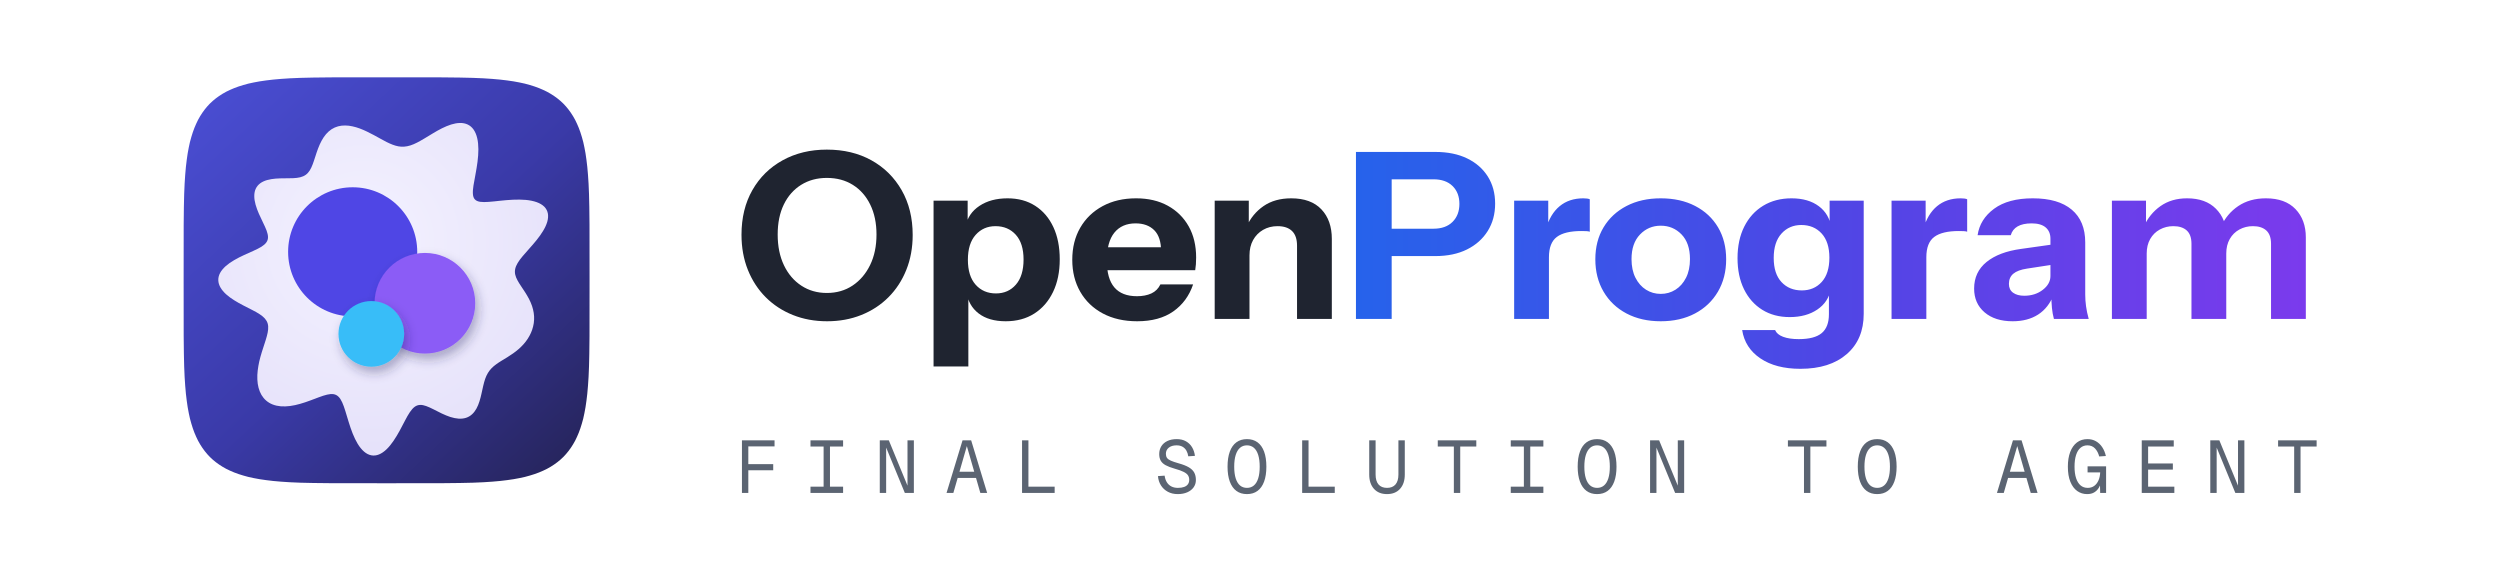
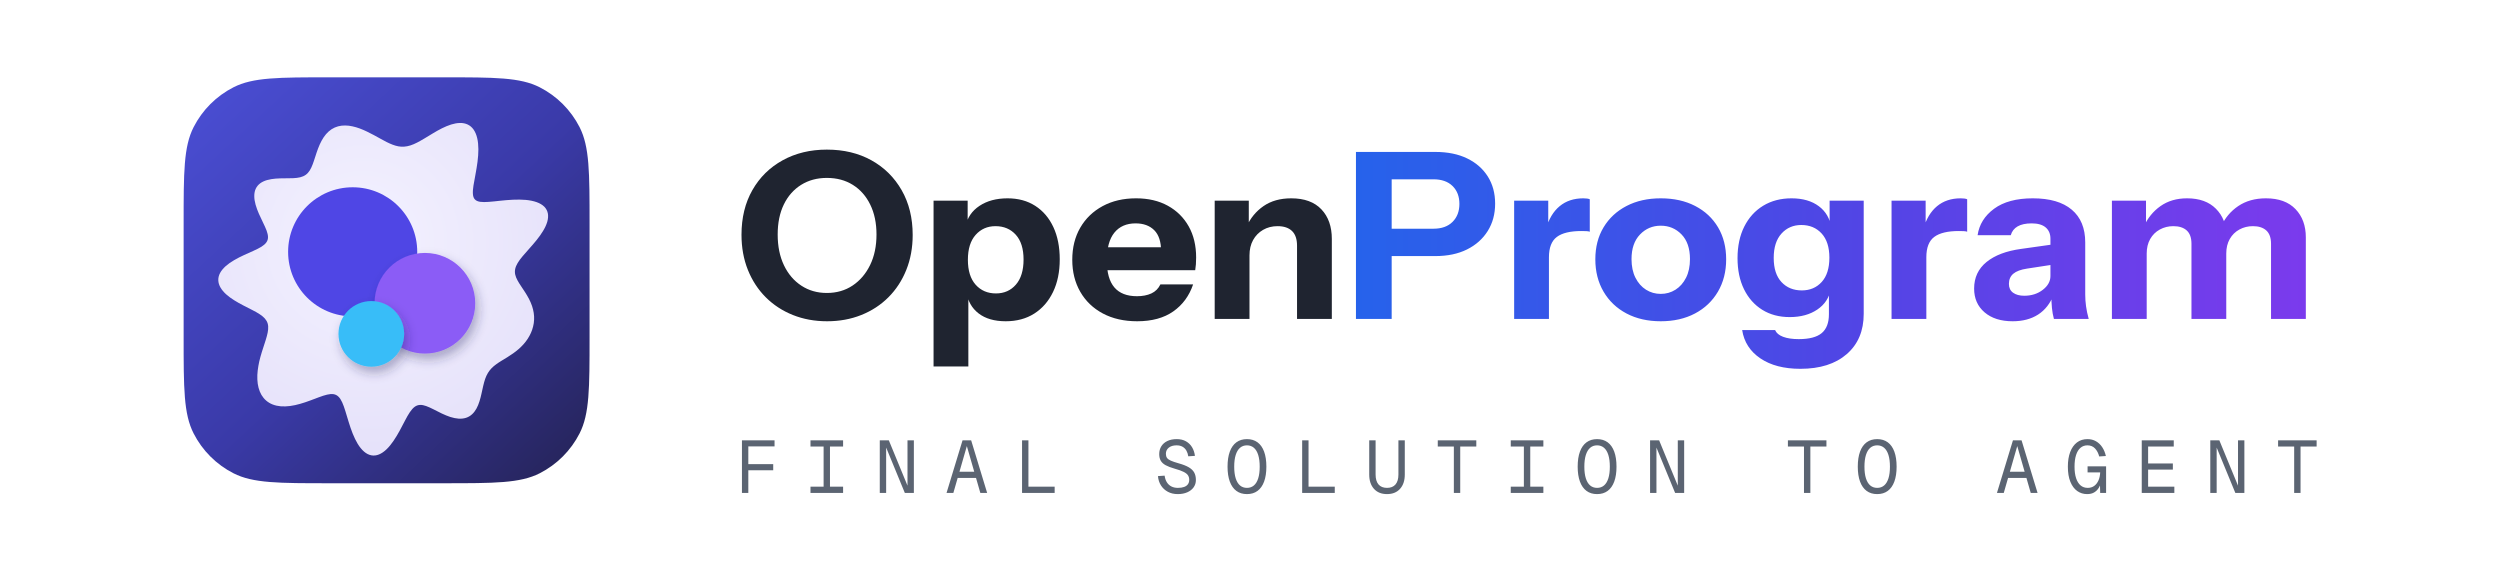
<svg xmlns="http://www.w3.org/2000/svg" width="776" height="174" viewBox="0 33 776 174" role="img" aria-label="OpenProgram">
  <defs>
    <linearGradient id="op-light-tile" x1="120" y1="90" x2="930" y2="960" gradientUnits="userSpaceOnUse">
      <stop offset="0" stop-color="#4B4FD6" />
      <stop offset="0.5" stop-color="#3A3AA8" />
      <stop offset="1" stop-color="#23214F" />
    </linearGradient>
    <radialGradient id="op-light-cell" cx="112.7" cy="108.1" r="64.2" gradientUnits="userSpaceOnUse">
      <stop offset="0" stop-color="#F4F2FF" />
      <stop offset="1" stop-color="#E6E2FA" />
    </radialGradient>
    <filter id="op-light-ds" x="-40%" y="-40%" width="180%" height="180%">
      <feDropShadow dx="0.92" dy="1.83" stdDeviation="1.68" flood-color="#2a2560" flood-opacity="0.35" />
    </filter>
    <linearGradient id="op-light-wm" x1="417.3" y1="0" x2="719.6" y2="0" gradientUnits="userSpaceOnUse">
      <stop offset="0" stop-color="#2563EB" />
      <stop offset="0.5" stop-color="#4F46E5" />
      <stop offset="1" stop-color="#7C3AED" />
    </linearGradient>
  </defs>
-   <path d="M924.0 512.0 L923.9 624.8 L923.5 660.9 L922.9 687.0 L922.0 708.2 L920.8 726.3 L919.4 742.2 L917.7 756.5 L915.8 769.6 L913.6 781.5 L911.2 792.6 L908.4 802.8 L905.4 812.4 L902.1 821.4 L898.5 829.8 L894.7 837.7 L890.5 845.1 L886.0 852.1 L881.2 858.7 L876.1 864.9 L870.7 870.7 L864.9 876.1 L858.7 881.2 L852.1 886.0 L845.1 890.5 L837.7 894.7 L829.8 898.5 L821.4 902.1 L812.4 905.4 L802.8 908.4 L792.6 911.2 L781.5 913.6 L769.6 915.8 L756.5 917.7 L742.2 919.4 L726.3 920.8 L708.2 922.0 L687.0 922.9 L660.9 923.5 L624.8 923.9 L512.0 924.0 L399.2 923.9 L363.1 923.5 L337.0 922.9 L315.8 922.0 L297.7 920.8 L281.8 919.4 L267.5 917.7 L254.4 915.8 L242.5 913.6 L231.4 911.2 L221.2 908.4 L211.6 905.4 L202.6 902.1 L194.2 898.5 L186.3 894.7 L178.9 890.5 L171.9 886.0 L165.3 881.2 L159.1 876.1 L153.3 870.7 L147.9 864.9 L142.8 858.7 L138.0 852.1 L133.5 845.1 L129.3 837.7 L125.5 829.8 L121.9 821.4 L118.6 812.4 L115.6 802.8 L112.8 792.6 L110.4 781.5 L108.2 769.6 L106.3 756.5 L104.6 742.2 L103.2 726.3 L102.0 708.2 L101.1 687.0 L100.5 660.9 L100.1 624.8 L100.0 512.0 L100.1 399.2 L100.5 363.1 L101.1 337.0 L102.0 315.8 L103.2 297.7 L104.6 281.8 L106.3 267.5 L108.2 254.4 L110.4 242.5 L112.8 231.4 L115.6 221.2 L118.6 211.6 L121.9 202.6 L125.5 194.2 L129.3 186.3 L133.5 178.9 L138.0 171.9 L142.8 165.3 L147.9 159.1 L153.3 153.3 L159.1 147.9 L165.3 142.8 L171.9 138.0 L178.9 133.5 L186.3 129.3 L194.2 125.5 L202.6 121.9 L211.6 118.6 L221.2 115.6 L231.4 112.8 L242.5 110.4 L254.4 108.2 L267.5 106.3 L281.8 104.6 L297.7 103.2 L315.8 102.0 L337.0 101.1 L363.1 100.5 L399.2 100.1 L512.0 100.0 L624.8 100.1 L660.9 100.5 L687.0 101.1 L708.2 102.0 L726.3 103.2 L742.2 104.6 L756.5 106.3 L769.6 108.2 L781.5 110.4 L792.6 112.8 L802.8 115.6 L812.4 118.6 L821.4 121.9 L829.8 125.5 L837.7 129.3 L845.1 133.5 L852.1 138.0 L858.7 142.8 L864.9 147.9 L870.7 153.3 L876.1 159.1 L881.2 165.3 L886.0 171.9 L890.5 178.9 L894.7 186.3 L898.5 194.2 L902.1 202.6 L905.4 211.6 L908.4 221.2 L911.2 231.4 L913.6 242.5 L915.8 254.4 L917.7 267.5 L919.4 281.8 L920.8 297.7 L922.0 315.8 L922.9 337.0 L923.5 363.1 L923.9 399.2Z" transform="translate(41.709 41.709) scale(0.15291)" fill="url(#op-light-tile)" />
+   <path d="M627.36 100c103.83 0 155.75 0 195.41 20.21a185.4 185.4 0 0 1 81.02 81.02c20.21 39.66 20.21 91.58 20.21 195.41L924 627.36c0 103.83 0 155.75 -20.21 195.41a185.4 185.4 0 0 1 -81.02 81.02c-39.66 20.21 -91.58 20.21 -195.41 20.21L396.64 924c-103.83 0 -155.75 0 -195.41 -20.21a185.4 185.4 0 0 1 -81.02 -81.02c-20.21 -39.66 -20.21 -91.58 -20.21 -195.41L100 396.64c0 -103.83 0 -155.75 20.21 -195.41a185.4 185.4 0 0 1 81.02 -81.02c39.66 -20.21 91.58 -20.21 195.41 -20.21Z" transform="translate(41.709 41.709) scale(0.15291)" fill="url(#op-light-tile)" />
  <path d="M166.56 107.52C165.82 108.45 165.03 109.34 164.28 110.18C163.53 111.02 162.82 111.82 162.20 112.56C161.58 113.30 161.06 113.99 160.68 114.64C160.29 115.30 160.03 115.91 159.91 116.51C159.79 117.10 159.80 117.68 159.93 118.26C160.06 118.83 160.30 119.41 160.62 120.00C160.93 120.59 161.32 121.20 161.74 121.82C162.15 122.45 162.59 123.10 163.02 123.76C163.45 124.43 163.85 125.12 164.22 125.82C164.58 126.52 164.89 127.24 165.14 127.96C165.38 128.68 165.56 129.40 165.67 130.13C165.78 130.85 165.82 131.56 165.78 132.27C165.75 132.97 165.65 133.67 165.48 134.34C165.32 135.02 165.09 135.67 164.81 136.31C164.53 136.95 164.19 137.56 163.81 138.15C163.43 138.74 163.00 139.30 162.53 139.83C162.05 140.36 161.54 140.87 161.00 141.34C160.46 141.82 159.88 142.26 159.29 142.68C158.70 143.10 158.09 143.50 157.48 143.88C156.87 144.25 156.26 144.62 155.67 144.98C155.09 145.34 154.52 145.70 154.00 146.09C153.47 146.47 152.99 146.88 152.56 147.32C152.13 147.77 151.75 148.26 151.43 148.80C151.10 149.34 150.83 149.94 150.60 150.60C150.37 151.26 150.18 151.98 150.00 152.74C149.82 153.50 149.66 154.31 149.47 155.12C149.29 155.94 149.09 156.77 148.83 157.57C148.58 158.37 148.27 159.14 147.89 159.83C147.51 160.52 147.05 161.12 146.51 161.61C145.97 162.10 145.35 162.47 144.65 162.69C143.95 162.91 143.18 163.00 142.36 162.95C141.54 162.89 140.67 162.71 139.78 162.43C138.90 162.14 138.00 161.76 137.13 161.35C136.25 160.93 135.39 160.48 134.59 160.07C133.78 159.67 133.02 159.30 132.31 159.05C131.61 158.79 130.96 158.66 130.37 158.69C129.77 158.71 129.22 158.91 128.71 159.28C128.19 159.66 127.71 160.22 127.22 160.94C126.73 161.66 126.24 162.54 125.73 163.52C125.21 164.49 124.67 165.57 124.08 166.65C123.49 167.73 122.86 168.81 122.17 169.81C121.49 170.81 120.76 171.72 120.00 172.45C119.24 173.18 118.44 173.74 117.64 174.06C116.84 174.39 116.03 174.48 115.25 174.33C114.46 174.18 113.71 173.79 113.00 173.18C112.29 172.57 111.64 171.76 111.04 170.79C110.45 169.82 109.93 168.71 109.46 167.55C108.99 166.38 108.59 165.16 108.22 163.97C107.85 162.78 107.52 161.63 107.20 160.60C106.88 159.56 106.56 158.64 106.21 157.88C105.86 157.12 105.49 156.53 105.04 156.11C104.60 155.69 104.10 155.44 103.52 155.35C102.93 155.26 102.27 155.32 101.52 155.50C100.78 155.67 99.95 155.95 99.05 156.28C98.16 156.61 97.20 156.99 96.20 157.35C95.21 157.72 94.17 158.07 93.14 158.36C92.10 158.66 91.06 158.89 90.06 159.02C89.06 159.15 88.09 159.19 87.18 159.12C86.27 159.04 85.43 158.86 84.66 158.56C83.90 158.27 83.22 157.86 82.64 157.36C82.05 156.86 81.56 156.26 81.16 155.59C80.77 154.91 80.46 154.16 80.25 153.35C80.04 152.54 79.92 151.68 79.88 150.78C79.84 149.89 79.88 148.96 79.99 148.02C80.10 147.07 80.27 146.12 80.48 145.17C80.70 144.23 80.96 143.29 81.24 142.38C81.52 141.47 81.81 140.58 82.09 139.74C82.37 138.89 82.63 138.09 82.83 137.33C83.03 136.58 83.18 135.88 83.23 135.23C83.29 134.58 83.25 133.98 83.09 133.43C82.93 132.88 82.65 132.38 82.24 131.90C81.83 131.43 81.29 130.99 80.63 130.55C79.97 130.11 79.19 129.68 78.33 129.24C77.47 128.79 76.53 128.33 75.57 127.83C74.62 127.34 73.64 126.80 72.72 126.22C71.80 125.65 70.94 125.02 70.20 124.36C69.47 123.69 68.86 122.98 68.44 122.25C68.02 121.52 67.78 120.76 67.76 120.00C67.73 119.24 67.92 118.48 68.31 117.74C68.70 117.01 69.29 116.30 70.03 115.63C70.78 114.96 71.67 114.34 72.65 113.77C73.62 113.19 74.67 112.67 75.71 112.19C76.75 111.71 77.77 111.27 78.70 110.84C79.63 110.42 80.47 110.01 81.14 109.59C81.82 109.16 82.34 108.72 82.68 108.23C83.03 107.75 83.19 107.21 83.19 106.60C83.18 105.99 83.02 105.32 82.75 104.57C82.47 103.82 82.09 103.00 81.66 102.12C81.24 101.25 80.79 100.32 80.37 99.37C79.96 98.42 79.59 97.46 79.33 96.52C79.07 95.58 78.92 94.67 78.93 93.83C78.93 92.99 79.08 92.23 79.39 91.57C79.70 90.90 80.17 90.35 80.77 89.90C81.37 89.46 82.11 89.12 82.92 88.89C83.74 88.66 84.64 88.52 85.56 88.44C86.49 88.37 87.43 88.35 88.35 88.35C89.26 88.34 90.15 88.35 90.96 88.31C91.78 88.27 92.52 88.19 93.17 88.03C93.83 87.87 94.40 87.62 94.89 87.27C95.38 86.93 95.79 86.47 96.14 85.92C96.49 85.37 96.79 84.72 97.06 83.99C97.34 83.27 97.59 82.47 97.86 81.64C98.12 80.82 98.40 79.96 98.72 79.12C99.04 78.28 99.40 77.46 99.81 76.70C100.22 75.94 100.69 75.24 101.21 74.63C101.73 74.03 102.31 73.52 102.93 73.11C103.56 72.71 104.23 72.41 104.93 72.22C105.64 72.03 106.37 71.94 107.12 71.95C107.88 71.95 108.64 72.05 109.41 72.22C110.17 72.38 110.94 72.61 111.69 72.89C112.45 73.17 113.20 73.50 113.92 73.85C114.65 74.19 115.36 74.57 116.06 74.94C116.75 75.31 117.43 75.69 118.08 76.05C118.74 76.42 119.38 76.76 120.00 77.08C120.62 77.39 121.23 77.67 121.84 77.90C122.44 78.13 123.04 78.31 123.64 78.42C124.24 78.53 124.84 78.57 125.46 78.52C126.08 78.48 126.72 78.35 127.38 78.14C128.05 77.93 128.74 77.63 129.48 77.25C130.21 76.88 130.99 76.43 131.81 75.94C132.62 75.45 133.49 74.91 134.39 74.38C135.28 73.84 136.22 73.31 137.17 72.83C138.12 72.36 139.08 71.95 140.03 71.65C140.97 71.36 141.90 71.18 142.77 71.17C143.64 71.15 144.45 71.31 145.17 71.65C145.89 71.99 146.51 72.52 147.01 73.23C147.50 73.94 147.88 74.83 148.12 75.86C148.37 76.89 148.48 78.07 148.49 79.32C148.49 80.57 148.39 81.90 148.22 83.23C148.05 84.55 147.82 85.88 147.59 87.12C147.36 88.37 147.13 89.54 146.97 90.57C146.81 91.60 146.73 92.49 146.79 93.21C146.84 93.94 147.03 94.50 147.40 94.89C147.77 95.29 148.31 95.53 149.03 95.64C149.76 95.75 150.67 95.74 151.72 95.66C152.77 95.59 153.97 95.45 155.26 95.31C156.54 95.18 157.90 95.05 159.26 94.99C160.61 94.93 161.96 94.94 163.21 95.05C164.46 95.17 165.61 95.40 166.59 95.75C167.56 96.10 168.37 96.58 168.96 97.17C169.54 97.77 169.91 98.47 170.06 99.27C170.20 100.06 170.13 100.93 169.87 101.85C169.60 102.77 169.15 103.73 168.57 104.68C168.00 105.64 167.30 106.60 166.56 107.52Z" fill="url(#op-light-cell)" />
  <circle cx="109.47" cy="111.17" r="20.04" fill="#4F46E5" />
  <circle cx="131.89" cy="127.13" r="15.62" fill="#8B5CF6" filter="url(#op-light-ds)" />
  <circle cx="115.25" cy="136.64" r="10.19" fill="#38BDF8" filter="url(#op-light-ds)" />
  <path d="M256.728 132.72Q250.968 132.72 246.108 130.776Q241.248 128.832 237.684 125.268Q234.12 121.704 232.14 116.772Q230.16 111.84 230.16 105.864Q230.16 97.944 233.544 92.004Q236.928 86.064 242.94 82.752Q248.952 79.44 256.656 79.44Q264.504 79.44 270.48 82.752Q276.456 86.064 279.876 92.04Q283.296 98.016 283.296 105.936Q283.296 111.84 281.316 116.772Q279.336 121.704 275.772 125.268Q272.208 128.832 267.348 130.776Q262.488 132.72 256.728 132.72ZM256.656 123.936Q261.192 123.936 264.648 121.632Q268.104 119.328 270.084 115.26Q272.064 111.192 272.064 105.792Q272.064 100.464 270.12 96.504Q268.176 92.544 264.72 90.384Q261.264 88.224 256.656 88.224Q252.12 88.224 248.664 90.384Q245.208 92.544 243.3 96.468Q241.392 100.392 241.392 105.792Q241.392 111.264 243.336 115.332Q245.28 119.4 248.736 121.668Q252.192 123.936 256.656 123.936ZM312.168 132.72Q306.912 132.72 303.744 130.272Q300.576 127.824 300.0 123.576L300.576 123.504V146.76H289.776V95.28H300.36V103.416L299.712 103.272Q300.504 99.24 304.032 96.9Q307.56 94.56 312.744 94.56Q317.712 94.56 321.348 96.9Q324.984 99.24 326.964 103.488Q328.944 107.736 328.944 113.496Q328.944 119.328 326.856 123.648Q324.768 127.968 321.024 130.344Q317.28 132.72 312.168 132.72ZM309.144 124.08Q312.96 124.08 315.336 121.344Q317.712 118.608 317.712 113.568Q317.712 108.528 315.3 105.864Q312.888 103.2 309.0 103.2Q305.256 103.2 302.844 105.9Q300.432 108.6 300.432 113.64Q300.432 118.68 302.844 121.38Q305.256 124.08 309.144 124.08ZM352.992 132.72Q346.872 132.72 342.336 130.308Q337.8 127.896 335.316 123.576Q332.832 119.256 332.832 113.64Q332.832 107.952 335.316 103.668Q337.8 99.384 342.264 96.972Q346.728 94.56 352.632 94.56Q358.32 94.56 362.496 96.864Q366.672 99.168 368.976 103.272Q371.28 107.376 371.28 112.92Q371.28 114.072 371.208 115.044Q371.136 116.016 370.992 116.88H339.168V109.752H362.28L360.408 111.048Q360.408 106.584 358.284 104.46Q356.16 102.336 352.488 102.336Q348.24 102.336 345.9 105.216Q343.56 108.096 343.56 113.856Q343.56 119.472 345.9 122.208Q348.24 124.944 352.92 124.944Q355.512 124.944 357.384 124.08Q359.256 123.216 360.192 121.272H370.344Q368.544 126.6 364.188 129.66Q359.832 132.72 352.992 132.72ZM377.04 132.0V95.28H387.624V103.92H387.84V132.0ZM402.6 132.0V109.248Q402.6 106.224 401.052 104.712Q399.504 103.2 396.552 103.2Q394.032 103.2 392.052 104.352Q390.072 105.504 388.956 107.52Q387.84 109.536 387.84 112.272L386.904 103.416Q388.704 99.384 392.196 96.972Q395.688 94.56 400.8 94.56Q406.92 94.56 410.16 97.98Q413.4 101.4 413.4 107.16V132.0Z" fill="#1F2430" />
  <path d="M420.888 132.0V80.16H445.512Q451.272 80.16 455.412 82.176Q459.552 84.192 461.82 87.792Q464.088 91.392 464.088 96.216Q464.088 101.04 461.784 104.712Q459.48 108.384 455.34 110.436Q451.2 112.488 445.512 112.488H429.672V103.992H444.936Q448.752 103.992 450.876 101.868Q453.0 99.744 453.0 96.288Q453.0 92.832 450.876 90.744Q448.752 88.656 444.936 88.656H431.976V132.0ZM469.992 132.0V95.28H480.576V103.92H480.792V132.0ZM480.792 112.848 479.856 104.136Q481.152 99.456 484.104 97.008Q487.056 94.56 491.448 94.56Q492.816 94.56 493.464 94.848V104.928Q493.104 104.784 492.456 104.748Q491.808 104.712 490.872 104.712Q485.688 104.712 483.24 106.548Q480.792 108.384 480.792 112.848ZM515.496 132.72Q509.448 132.72 504.876 130.308Q500.304 127.896 497.748 123.54Q495.192 119.184 495.192 113.496Q495.192 107.808 497.748 103.56Q500.304 99.312 504.876 96.936Q509.448 94.56 515.496 94.56Q521.616 94.56 526.188 96.936Q530.76 99.312 533.28 103.56Q535.8 107.808 535.8 113.496Q535.8 119.184 533.244 123.54Q530.688 127.896 526.116 130.308Q521.544 132.72 515.496 132.72ZM515.496 124.224Q518.016 124.224 520.068 122.928Q522.12 121.632 523.344 119.22Q524.568 116.808 524.568 113.424Q524.568 108.456 521.94 105.756Q519.312 103.056 515.496 103.056Q511.68 103.056 509.052 105.792Q506.424 108.528 506.424 113.424Q506.424 116.808 507.648 119.22Q508.872 121.632 510.924 122.928Q512.976 124.224 515.496 124.224ZM558.84 147.48Q551.208 147.48 546.42 144.24Q541.632 141.0 540.768 135.456H550.992Q551.568 136.824 553.476 137.544Q555.384 138.264 558.336 138.264Q563.232 138.264 565.464 136.392Q567.696 134.52 567.696 130.56V122.568L568.272 122.712Q567.552 126.744 564.096 129.084Q560.64 131.424 555.528 131.424Q550.632 131.424 546.996 129.156Q543.36 126.888 541.344 122.784Q539.328 118.68 539.328 113.136Q539.328 107.52 541.416 103.344Q543.504 99.168 547.284 96.864Q551.064 94.56 556.104 94.56Q561.288 94.56 564.564 97.008Q567.84 99.456 568.416 103.704L567.912 103.776V95.28H578.496V130.416Q578.496 138.336 573.24 142.908Q567.984 147.48 558.84 147.48ZM559.272 123.144Q563.088 123.144 565.464 120.516Q567.84 117.888 567.84 112.992Q567.84 108.096 565.428 105.468Q563.016 102.84 559.128 102.84Q555.384 102.84 552.972 105.504Q550.56 108.168 550.56 113.064Q550.56 117.96 552.972 120.552Q555.384 123.144 559.272 123.144ZM587.136 132.0V95.28H597.72V103.92H597.936V132.0ZM597.936 112.848 597.0 104.136Q598.296 99.456 601.248 97.008Q604.2 94.56 608.592 94.56Q609.96 94.56 610.608 94.848V104.928Q610.248 104.784 609.6 104.748Q608.952 104.712 608.016 104.712Q602.832 104.712 600.384 106.548Q597.936 108.384 597.936 112.848ZM637.536 132.0Q637.104 130.416 636.924 128.616Q636.744 126.816 636.744 124.44H636.456V107.088Q636.456 104.856 634.98 103.596Q633.504 102.336 630.624 102.336Q627.888 102.336 626.268 103.272Q624.648 104.208 624.144 106.008H613.848Q614.568 101.04 618.96 97.8Q623.352 94.56 630.984 94.56Q638.904 94.56 643.08 98.088Q647.256 101.616 647.256 108.24V124.44Q647.256 126.24 647.508 128.076Q647.76 129.912 648.336 132.0ZM624.72 132.72Q619.248 132.72 616.008 129.948Q612.768 127.176 612.768 122.568Q612.768 117.456 616.62 114.324Q620.472 111.192 627.384 110.256L638.112 108.744V115.008L629.184 116.376Q626.304 116.808 624.936 117.96Q623.568 119.112 623.568 121.128Q623.568 122.928 624.864 123.864Q626.16 124.8 628.32 124.8Q631.704 124.8 634.08 122.964Q636.456 121.128 636.456 118.68L637.464 124.44Q635.88 128.544 632.64 130.632Q629.4 132.72 624.72 132.72ZM655.536 132.0V95.28H666.12V103.92H666.336V132.0ZM680.232 132.0V108.672Q680.232 105.864 678.756 104.532Q677.28 103.2 674.616 103.2Q672.312 103.2 670.404 104.244Q668.496 105.288 667.416 107.196Q666.336 109.104 666.336 111.696L665.4 103.416Q667.2 99.384 670.62 96.972Q674.04 94.56 678.864 94.56Q684.624 94.56 687.828 97.8Q691.032 101.04 691.032 105.936V132.0ZM704.928 132.0V108.672Q704.928 105.864 703.452 104.532Q701.976 103.2 699.312 103.2Q697.008 103.2 695.1 104.244Q693.192 105.288 692.112 107.196Q691.032 109.104 691.032 111.696L689.376 103.416Q691.176 99.384 694.74 96.972Q698.304 94.56 703.344 94.56Q709.32 94.56 712.524 97.908Q715.728 101.256 715.728 106.656V132.0Z" fill="url(#op-light-wm)" />
  <path d="M230.3 186.0V169.67H240.42V171.556H231.266L232.278 170.59V178.088L231.266 177.076H240.006V178.962H231.266L232.278 177.95V186.0ZM251.576 186.0V184.068H255.647V171.602H251.576V169.67H261.696V171.602H257.625V184.068H261.696V186.0ZM273.083 186.0V169.67H275.889L281.685 183.746V169.67H283.663V186.0H280.857L275.061 171.924V186.0ZM293.807 186.0 298.775 169.67H301.443L306.411 186.0H304.295L300.109 171.464L295.923 186.0ZM296.314 181.354 297.004 179.422H303.214L303.904 181.354ZM317.245 186.0V169.67H319.223V185.08L318.234 184.068H327.365V186.0ZM365.571 186.368Q363.846 186.368 362.512 185.655Q361.178 184.942 360.373 183.689Q359.568 182.435 359.43 180.779L361.5 180.641Q361.661 181.86 362.202 182.711Q362.742 183.562 363.605 183.999Q364.467 184.436 365.617 184.436Q366.767 184.436 367.549 184.149Q368.331 183.861 368.734 183.298Q369.136 182.734 369.136 181.952Q369.136 181.17 368.78 180.584Q368.423 179.997 367.446 179.491Q366.468 178.985 364.559 178.456Q362.857 177.973 361.811 177.398Q360.764 176.823 360.293 175.995Q359.821 175.167 359.821 173.948Q359.821 172.568 360.477 171.522Q361.132 170.475 362.351 169.888Q363.57 169.302 365.249 169.302Q366.928 169.302 368.124 169.981Q369.32 170.659 370.022 171.832Q370.723 173.005 370.907 174.5L368.837 174.638Q368.699 173.649 368.262 172.879Q367.825 172.108 367.066 171.671Q366.307 171.234 365.203 171.234Q363.685 171.234 362.788 171.959Q361.891 172.683 361.891 173.856Q361.891 174.615 362.225 175.11Q362.558 175.604 363.409 175.983Q364.26 176.363 365.801 176.8Q367.802 177.352 368.987 178.042Q370.171 178.732 370.689 179.686Q371.206 180.641 371.206 181.998Q371.206 183.286 370.493 184.275Q369.78 185.264 368.515 185.816Q367.25 186.368 365.571 186.368ZM387.055 186.368Q385.123 186.368 383.777 185.379Q382.432 184.39 381.73 182.481Q381.029 180.572 381.029 177.858Q381.029 175.098 381.73 173.189Q382.432 171.28 383.777 170.291Q385.123 169.302 387.055 169.302Q388.987 169.302 390.332 170.291Q391.678 171.28 392.379 173.189Q393.081 175.098 393.081 177.858Q393.081 180.572 392.379 182.481Q391.678 184.39 390.332 185.379Q388.987 186.368 387.055 186.368ZM387.055 184.436Q388.32 184.436 389.205 183.689Q390.091 182.941 390.551 181.469Q391.011 179.997 391.011 177.858Q391.011 175.719 390.551 174.236Q390.091 172.752 389.205 171.993Q388.32 171.234 387.055 171.234Q385.79 171.234 384.904 171.993Q384.019 172.752 383.559 174.236Q383.099 175.719 383.099 177.858Q383.099 179.997 383.559 181.469Q384.019 182.941 384.904 183.689Q385.79 184.436 387.055 184.436ZM404.191 186.0V169.67H406.169V185.08L405.18 184.068H414.311V186.0ZM430.527 186.368Q427.951 186.368 426.479 184.735Q425.007 183.102 425.007 180.296V169.67H426.985V180.296Q426.985 182.32 427.894 183.378Q428.802 184.436 430.527 184.436Q432.252 184.436 433.161 183.378Q434.069 182.32 434.069 180.296V169.67H436.047V180.296Q436.047 183.102 434.575 184.735Q433.103 186.368 430.527 186.368ZM451.275 186.0V171.602H446.284V169.67H458.244V171.602H453.253V186.0ZM468.94 186.0V184.068H473.011V171.602H468.94V169.67H479.06V171.602H474.989V184.068H479.06V186.0ZM495.736 186.368Q493.804 186.368 492.459 185.379Q491.113 184.39 490.412 182.481Q489.71 180.572 489.71 177.858Q489.71 175.098 490.412 173.189Q491.113 171.28 492.459 170.291Q493.804 169.302 495.736 169.302Q497.668 169.302 499.014 170.291Q500.359 171.28 501.061 173.189Q501.762 175.098 501.762 177.858Q501.762 180.572 501.061 182.481Q500.359 184.39 499.014 185.379Q497.668 186.368 495.736 186.368ZM495.736 184.436Q497.001 184.436 497.887 183.689Q498.772 182.941 499.232 181.469Q499.692 179.997 499.692 177.858Q499.692 175.719 499.232 174.236Q498.772 172.752 497.887 171.993Q497.001 171.234 495.736 171.234Q494.471 171.234 493.586 171.993Q492.7 172.752 492.24 174.236Q491.78 175.719 491.78 177.858Q491.78 179.997 492.24 181.469Q492.7 182.941 493.586 183.689Q494.471 184.436 495.736 184.436ZM512.183 186.0V169.67H514.989L520.785 183.746V169.67H522.763V186.0H519.957L514.161 171.924V186.0ZM559.956 186.0V171.602H554.965V169.67H566.925V171.602H561.934V186.0ZM582.682 186.368Q580.75 186.368 579.404 185.379Q578.059 184.39 577.357 182.481Q576.656 180.572 576.656 177.858Q576.656 175.098 577.357 173.189Q578.059 171.28 579.404 170.291Q580.75 169.302 582.682 169.302Q584.614 169.302 585.959 170.291Q587.305 171.28 588.006 173.189Q588.708 175.098 588.708 177.858Q588.708 180.572 588.006 182.481Q587.305 184.39 585.959 185.379Q584.614 186.368 582.682 186.368ZM582.682 184.436Q583.947 184.436 584.832 183.689Q585.718 182.941 586.178 181.469Q586.638 179.997 586.638 177.858Q586.638 175.719 586.178 174.236Q585.718 172.752 584.832 171.993Q583.947 171.234 582.682 171.234Q581.417 171.234 580.531 171.993Q579.646 172.752 579.186 174.236Q578.726 175.719 578.726 177.858Q578.726 179.997 579.186 181.469Q579.646 182.941 580.531 183.689Q581.417 184.436 582.682 184.436ZM619.853 186.0 624.821 169.67H627.489L632.457 186.0H630.341L626.155 171.464L621.969 186.0ZM622.36 181.354 623.05 179.422H629.26L629.95 181.354ZM647.845 186.368Q646.12 186.368 644.774 185.413Q643.429 184.459 642.647 182.561Q641.865 180.664 641.865 177.858Q641.865 175.213 642.589 173.304Q643.314 171.395 644.671 170.349Q646.028 169.302 647.937 169.302Q649.432 169.302 650.593 169.969Q651.755 170.636 652.537 171.82Q653.319 173.005 653.664 174.546L651.594 174.684Q651.203 173.166 650.294 172.2Q649.386 171.234 647.937 171.234Q646.672 171.234 645.775 172.005Q644.878 172.775 644.406 174.258Q643.935 175.742 643.935 177.858Q643.935 179.951 644.418 181.423Q644.901 182.895 645.809 183.666Q646.718 184.436 648.029 184.436Q649.202 184.436 650.041 183.827Q650.881 183.217 651.364 182.125Q651.847 181.032 651.893 179.629H647.983V177.743H653.733V186.0H651.893L651.801 182.136L652.353 182.32Q652.031 183.493 651.467 184.413Q650.904 185.333 650.018 185.851Q649.133 186.368 647.845 186.368ZM664.797 186.0V169.67H674.733V171.602H666.775V176.869H674.457V178.755H666.775V184.068H674.917V186.0ZM686.074 186.0V169.67H688.88L694.676 183.746V169.67H696.654V186.0H693.848L688.052 171.924V186.0ZM712.111 186.0V171.602H707.12V169.67H719.08V171.602H714.089V186.0Z" fill="#5B6472" />
</svg>
